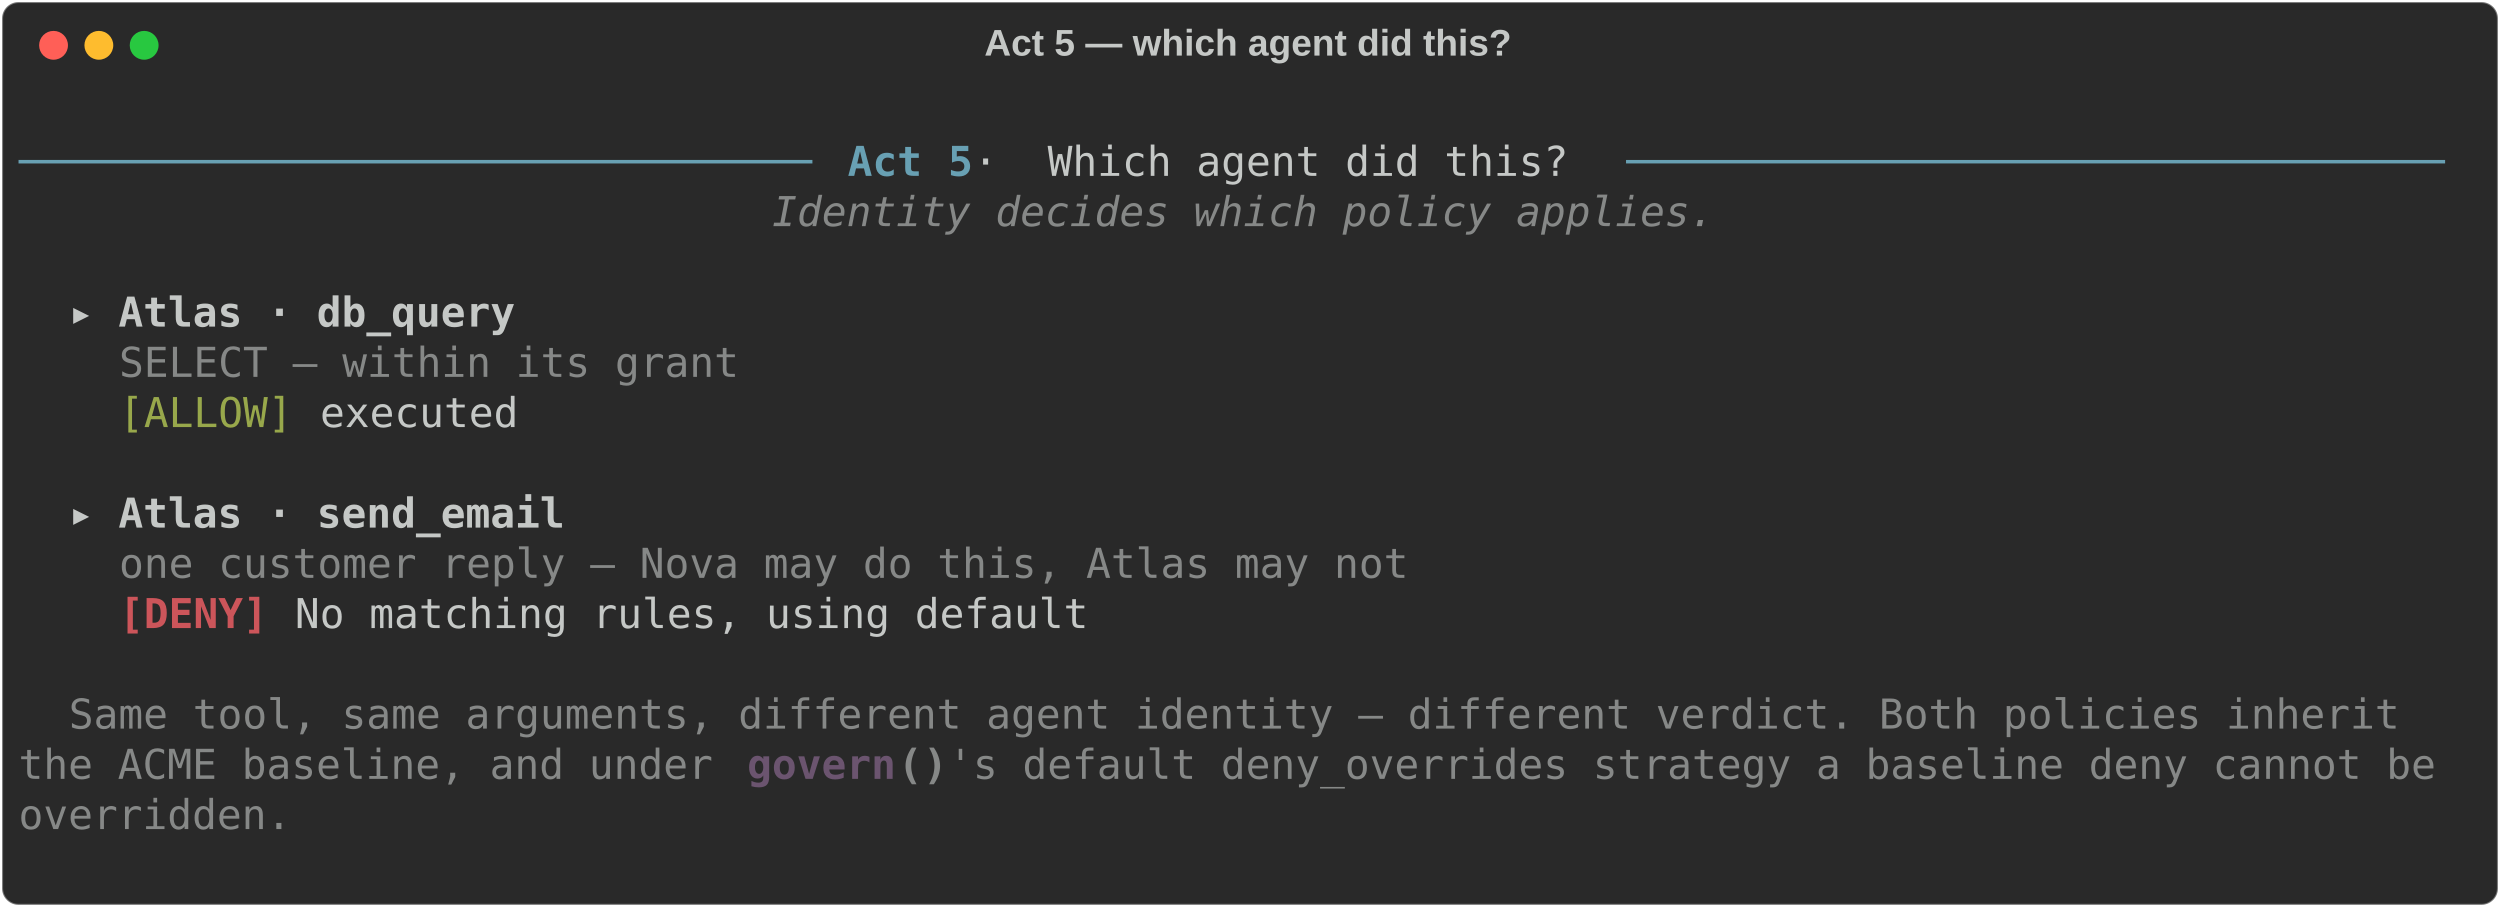
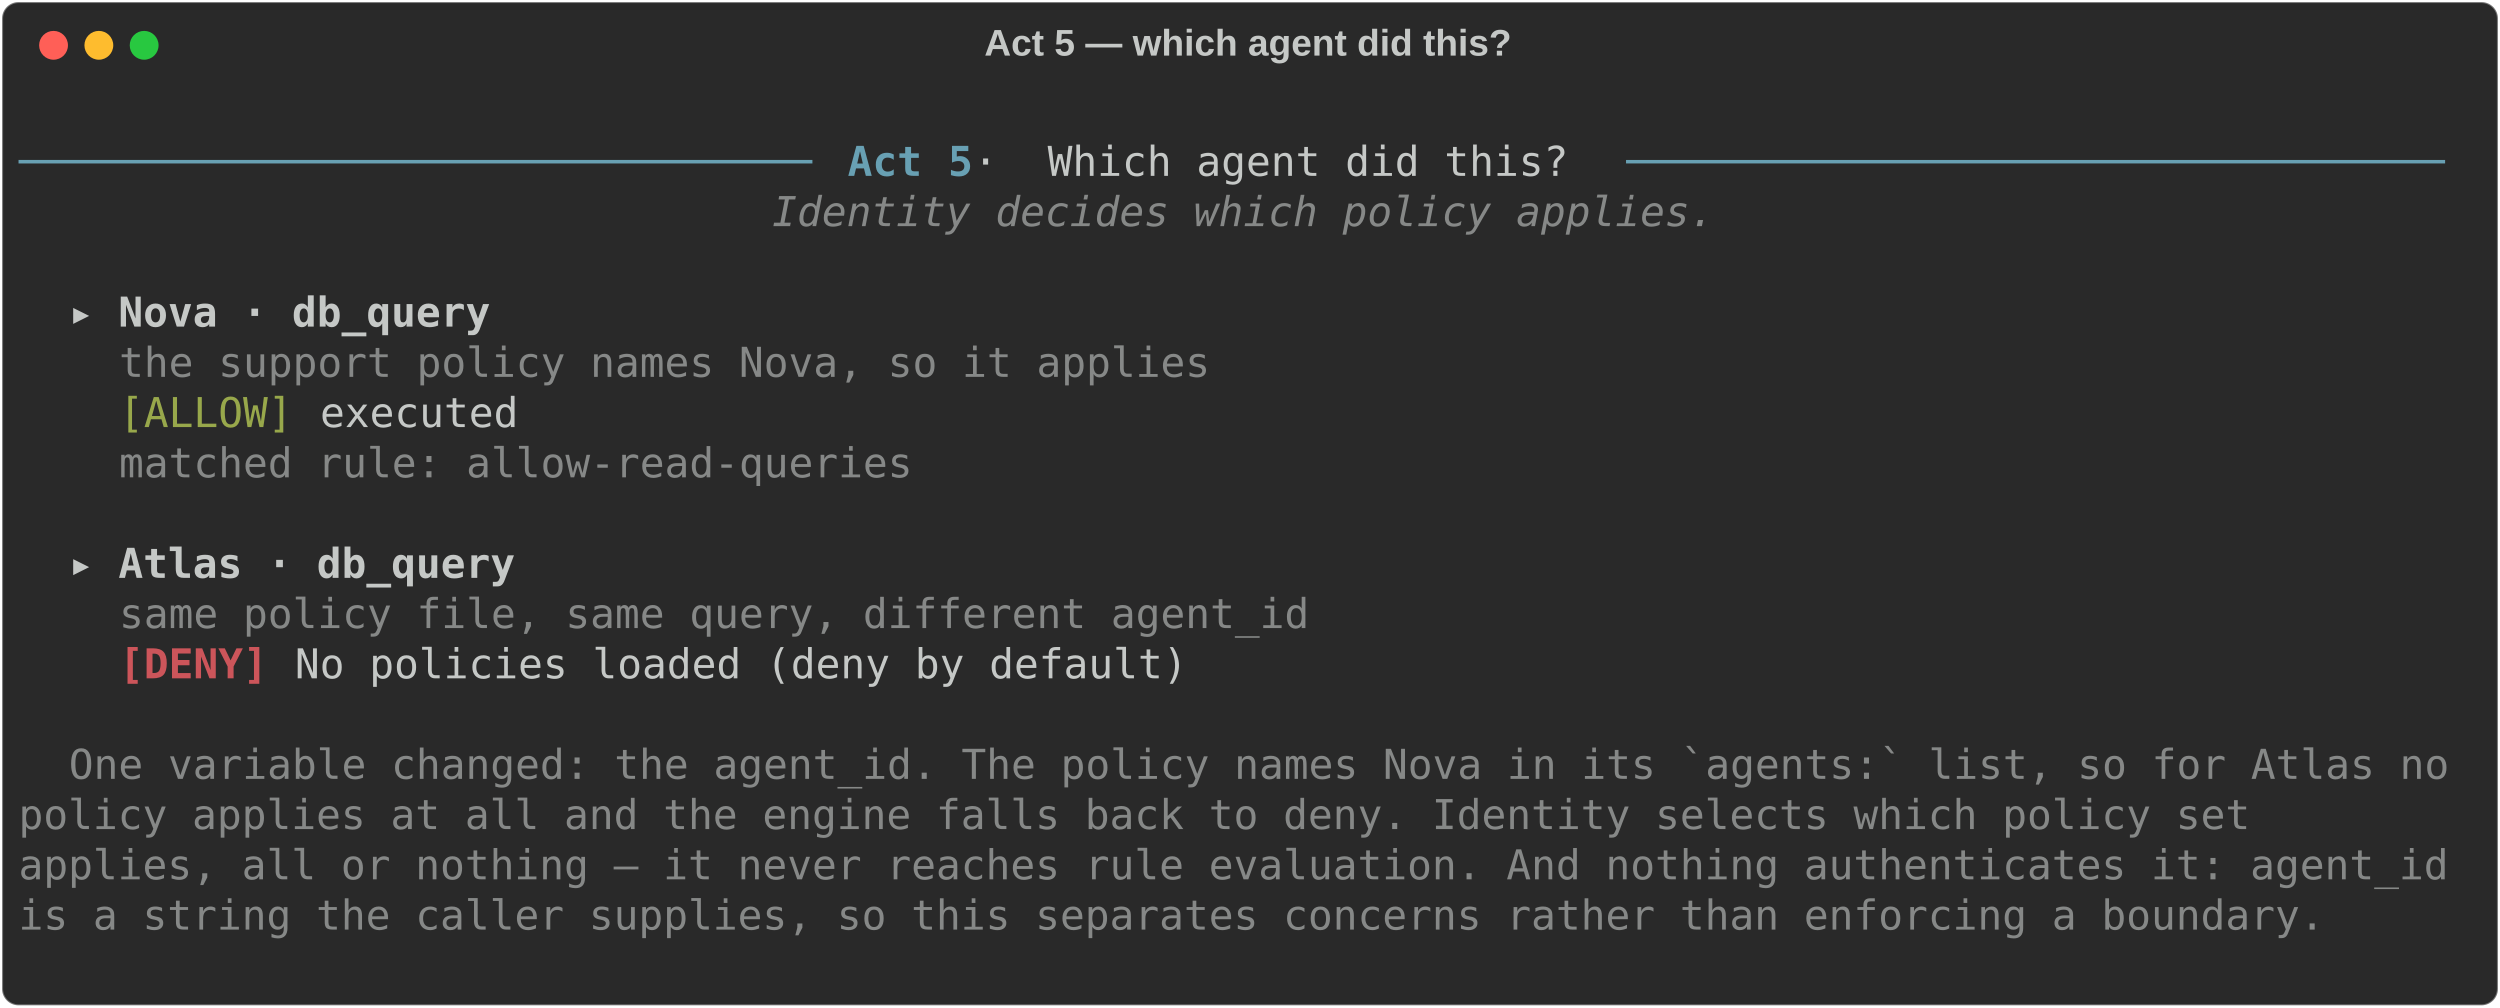
- <svg xmlns="http://www.w3.org/2000/svg" class="rich-terminal" viewBox="0 0 1214 440.4">
+ <svg xmlns="http://www.w3.org/2000/svg" class="rich-terminal" viewBox="0 0 1214 489.2">
  <style>

    @font-face {
        font-family: "Fira Code";
        src: local("FiraCode-Regular"),
                url("https://cdnjs.cloudflare.com/ajax/libs/firacode/6.2.0/woff2/FiraCode-Regular.woff2") format("woff2"),
                url("https://cdnjs.cloudflare.com/ajax/libs/firacode/6.2.0/woff/FiraCode-Regular.woff") format("woff");
        font-style: normal;
        font-weight: 400;
    }
    @font-face {
        font-family: "Fira Code";
        src: local("FiraCode-Bold"),
                url("https://cdnjs.cloudflare.com/ajax/libs/firacode/6.2.0/woff2/FiraCode-Bold.woff2") format("woff2"),
                url("https://cdnjs.cloudflare.com/ajax/libs/firacode/6.2.0/woff/FiraCode-Bold.woff") format("woff");
        font-style: bold;
        font-weight: 700;
    }

-     .terminal-2890994326-matrix {
+     .terminal-2311668158-matrix {
        font-family: Fira Code, monospace;
        font-size: 20px;
        line-height: 24.4px;
        font-variant-east-asian: full-width;
    }

-     .terminal-2890994326-title {
+     .terminal-2311668158-title {
        font-size: 18px;
        font-weight: bold;
        font-family: arial;
    }

-     .terminal-2890994326-r1 { fill: #c5c8c6 }
- .terminal-2890994326-r2 { fill: #68a0b3 }
- .terminal-2890994326-r3 { fill: #68a0b3;font-weight: bold }
- .terminal-2890994326-r4 { fill: #868887;font-style: italic; }
- .terminal-2890994326-r5 { fill: #c5c8c6;font-weight: bold }
- .terminal-2890994326-r6 { fill: #868887 }
- .terminal-2890994326-r7 { fill: #98a84b }
- .terminal-2890994326-r8 { fill: #cc555a;font-weight: bold }
- .terminal-2890994326-r9 { fill: #6b546f;font-weight: bold }
- .terminal-2890994326-r10 { fill: #868887;font-weight: bold }
+     .terminal-2311668158-r1 { fill: #c5c8c6 }
+ .terminal-2311668158-r2 { fill: #68a0b3 }
+ .terminal-2311668158-r3 { fill: #68a0b3;font-weight: bold }
+ .terminal-2311668158-r4 { fill: #868887;font-style: italic; }
+ .terminal-2311668158-r5 { fill: #c5c8c6;font-weight: bold }
+ .terminal-2311668158-r6 { fill: #868887 }
+ .terminal-2311668158-r7 { fill: #98a84b }
+ .terminal-2311668158-r8 { fill: #cc555a;font-weight: bold }
    </style>
  <defs>
-     <clipPath id="terminal-2890994326-clip-terminal">
-       <rect x="0" y="0" width="1194.6" height="389.4" />
+     <clipPath id="terminal-2311668158-clip-terminal">
+       <rect x="0" y="0" width="1194.6" height="438.2" />
    </clipPath>
-     <clipPath id="terminal-2890994326-line-0">
+     <clipPath id="terminal-2311668158-line-0">
      <rect x="0" y="1.5" width="1195.6" height="24.65" />
    </clipPath>
-     <clipPath id="terminal-2890994326-line-1">
+     <clipPath id="terminal-2311668158-line-1">
      <rect x="0" y="25.9" width="1195.6" height="24.65" />
    </clipPath>
-     <clipPath id="terminal-2890994326-line-2">
+     <clipPath id="terminal-2311668158-line-2">
      <rect x="0" y="50.3" width="1195.6" height="24.65" />
    </clipPath>
-     <clipPath id="terminal-2890994326-line-3">
+     <clipPath id="terminal-2311668158-line-3">
      <rect x="0" y="74.7" width="1195.6" height="24.65" />
    </clipPath>
-     <clipPath id="terminal-2890994326-line-4">
+     <clipPath id="terminal-2311668158-line-4">
      <rect x="0" y="99.1" width="1195.6" height="24.65" />
    </clipPath>
-     <clipPath id="terminal-2890994326-line-5">
+     <clipPath id="terminal-2311668158-line-5">
      <rect x="0" y="123.5" width="1195.6" height="24.65" />
    </clipPath>
-     <clipPath id="terminal-2890994326-line-6">
+     <clipPath id="terminal-2311668158-line-6">
      <rect x="0" y="147.9" width="1195.6" height="24.65" />
    </clipPath>
-     <clipPath id="terminal-2890994326-line-7">
+     <clipPath id="terminal-2311668158-line-7">
      <rect x="0" y="172.3" width="1195.6" height="24.65" />
    </clipPath>
-     <clipPath id="terminal-2890994326-line-8">
+     <clipPath id="terminal-2311668158-line-8">
      <rect x="0" y="196.7" width="1195.6" height="24.65" />
    </clipPath>
-     <clipPath id="terminal-2890994326-line-9">
+     <clipPath id="terminal-2311668158-line-9">
      <rect x="0" y="221.1" width="1195.6" height="24.65" />
    </clipPath>
-     <clipPath id="terminal-2890994326-line-10">
+     <clipPath id="terminal-2311668158-line-10">
      <rect x="0" y="245.5" width="1195.6" height="24.65" />
    </clipPath>
-     <clipPath id="terminal-2890994326-line-11">
+     <clipPath id="terminal-2311668158-line-11">
      <rect x="0" y="269.9" width="1195.6" height="24.65" />
    </clipPath>
-     <clipPath id="terminal-2890994326-line-12">
+     <clipPath id="terminal-2311668158-line-12">
      <rect x="0" y="294.3" width="1195.6" height="24.65" />
    </clipPath>
-     <clipPath id="terminal-2890994326-line-13">
+     <clipPath id="terminal-2311668158-line-13">
      <rect x="0" y="318.7" width="1195.6" height="24.65" />
    </clipPath>
-     <clipPath id="terminal-2890994326-line-14">
+     <clipPath id="terminal-2311668158-line-14">
      <rect x="0" y="343.1" width="1195.6" height="24.65" />
    </clipPath>
+     <clipPath id="terminal-2311668158-line-15">
+       <rect x="0" y="367.5" width="1195.6" height="24.65" />
+     </clipPath>
+     <clipPath id="terminal-2311668158-line-16">
+       <rect x="0" y="391.9" width="1195.6" height="24.65" />
+     </clipPath>
  </defs>
-   <rect fill="#292929" stroke="rgba(255,255,255,0.35)" stroke-width="1" x="1" y="1" width="1212" height="438.4" rx="8" />
-   <text class="terminal-2890994326-title" fill="#c5c8c6" text-anchor="middle" x="606" y="27">Act 5 — which agent did this?</text>
+   <rect fill="#292929" stroke="rgba(255,255,255,0.35)" stroke-width="1" x="1" y="1" width="1212" height="487.2" rx="8" />
+   <text class="terminal-2311668158-title" fill="#c5c8c6" text-anchor="middle" x="606" y="27">Act 5 — which agent did this?</text>
  <g transform="translate(26,22)">
    <circle cx="0" cy="0" r="7" fill="#ff5f57" />
    <circle cx="22" cy="0" r="7" fill="#febc2e" />
    <circle cx="44" cy="0" r="7" fill="#28c840" />
  </g>
-   <g transform="translate(9, 41)" clip-path="url(#terminal-2890994326-clip-terminal)">
-     <g class="terminal-2890994326-matrix">
-       <text class="terminal-2890994326-r1" x="1195.6" y="20" textLength="12.2" clip-path="url(#terminal-2890994326-line-0)">
+   <g transform="translate(9, 41)" clip-path="url(#terminal-2311668158-clip-terminal)">
+     <g class="terminal-2311668158-matrix">
+       <text class="terminal-2311668158-r1" x="1195.6" y="20" textLength="12.2" clip-path="url(#terminal-2311668158-line-0)">
</text>
-       <text class="terminal-2890994326-r2" x="0" y="44.4" textLength="402.6" clip-path="url(#terminal-2890994326-line-1)">──────────────────────────────── </text>
-       <text class="terminal-2890994326-r3" x="402.6" y="44.4" textLength="48.8" clip-path="url(#terminal-2890994326-line-1)">Act </text>
-       <text class="terminal-2890994326-r3" x="451.4" y="44.4" textLength="12.2" clip-path="url(#terminal-2890994326-line-1)">5</text>
-       <text class="terminal-2890994326-r1" x="463.6" y="44.4" textLength="317.2" clip-path="url(#terminal-2890994326-line-1)">  ·  Which agent did this?</text>
-       <text class="terminal-2890994326-r2" x="780.8" y="44.4" textLength="414.8" clip-path="url(#terminal-2890994326-line-1)"> ─────────────────────────────────</text>
-       <text class="terminal-2890994326-r1" x="1195.6" y="44.4" textLength="12.2" clip-path="url(#terminal-2890994326-line-1)">
+       <text class="terminal-2311668158-r2" x="0" y="44.4" textLength="402.6" clip-path="url(#terminal-2311668158-line-1)">──────────────────────────────── </text>
+       <text class="terminal-2311668158-r3" x="402.6" y="44.4" textLength="48.8" clip-path="url(#terminal-2311668158-line-1)">Act </text>
+       <text class="terminal-2311668158-r3" x="451.4" y="44.4" textLength="12.2" clip-path="url(#terminal-2311668158-line-1)">5</text>
+       <text class="terminal-2311668158-r1" x="463.6" y="44.4" textLength="317.2" clip-path="url(#terminal-2311668158-line-1)">  ·  Which agent did this?</text>
+       <text class="terminal-2311668158-r2" x="780.8" y="44.4" textLength="414.8" clip-path="url(#terminal-2311668158-line-1)"> ─────────────────────────────────</text>
+       <text class="terminal-2311668158-r1" x="1195.6" y="44.4" textLength="12.2" clip-path="url(#terminal-2311668158-line-1)">
</text>
-       <text class="terminal-2890994326-r4" x="366" y="68.8" textLength="463.6" clip-path="url(#terminal-2890994326-line-2)">Identity decides which policy applies.</text>
-       <text class="terminal-2890994326-r1" x="1195.6" y="68.8" textLength="12.2" clip-path="url(#terminal-2890994326-line-2)">
+       <text class="terminal-2311668158-r4" x="366" y="68.8" textLength="463.6" clip-path="url(#terminal-2311668158-line-2)">Identity decides which policy applies.</text>
+       <text class="terminal-2311668158-r1" x="1195.6" y="68.8" textLength="12.2" clip-path="url(#terminal-2311668158-line-2)">
</text>
-       <text class="terminal-2890994326-r1" x="1195.6" y="93.2" textLength="12.2" clip-path="url(#terminal-2890994326-line-3)">
+       <text class="terminal-2311668158-r1" x="1195.6" y="93.2" textLength="12.2" clip-path="url(#terminal-2311668158-line-3)">
</text>
-       <text class="terminal-2890994326-r5" x="24.4" y="117.6" textLength="219.6" clip-path="url(#terminal-2890994326-line-4)">▸ Atlas · db_query</text>
-       <text class="terminal-2890994326-r1" x="1195.6" y="117.6" textLength="12.2" clip-path="url(#terminal-2890994326-line-4)">
+       <text class="terminal-2311668158-r5" x="24.4" y="117.6" textLength="207.4" clip-path="url(#terminal-2311668158-line-4)">▸ Nova · db_query</text>
+       <text class="terminal-2311668158-r1" x="1195.6" y="117.6" textLength="12.2" clip-path="url(#terminal-2311668158-line-4)">
</text>
-       <text class="terminal-2890994326-r6" x="48.8" y="142" textLength="305" clip-path="url(#terminal-2890994326-line-5)">SELECT — within its grant</text>
-       <text class="terminal-2890994326-r1" x="1195.6" y="142" textLength="12.2" clip-path="url(#terminal-2890994326-line-5)">
+       <text class="terminal-2311668158-r6" x="48.8" y="142" textLength="536.8" clip-path="url(#terminal-2311668158-line-5)">the support policy names Nova, so it applies</text>
+       <text class="terminal-2311668158-r1" x="1195.6" y="142" textLength="12.2" clip-path="url(#terminal-2311668158-line-5)">
</text>
-       <text class="terminal-2890994326-r7" x="48.8" y="166.4" textLength="97.6" clip-path="url(#terminal-2890994326-line-6)">[ALLOW] </text>
-       <text class="terminal-2890994326-r1" x="146.4" y="166.4" textLength="97.6" clip-path="url(#terminal-2890994326-line-6)">executed</text>
-       <text class="terminal-2890994326-r1" x="1195.6" y="166.4" textLength="12.2" clip-path="url(#terminal-2890994326-line-6)">
+       <text class="terminal-2311668158-r7" x="48.8" y="166.4" textLength="97.6" clip-path="url(#terminal-2311668158-line-6)">[ALLOW] </text>
+       <text class="terminal-2311668158-r1" x="146.4" y="166.4" textLength="97.6" clip-path="url(#terminal-2311668158-line-6)">executed</text>
+       <text class="terminal-2311668158-r1" x="1195.6" y="166.4" textLength="12.2" clip-path="url(#terminal-2311668158-line-6)">
</text>
-       <text class="terminal-2890994326-r1" x="1195.6" y="190.8" textLength="12.2" clip-path="url(#terminal-2890994326-line-7)">
+       <text class="terminal-2311668158-r6" x="48.8" y="190.8" textLength="488" clip-path="url(#terminal-2311668158-line-7)">        matched rule: allow-read-queries</text>
+       <text class="terminal-2311668158-r1" x="1195.6" y="190.8" textLength="12.2" clip-path="url(#terminal-2311668158-line-7)">
</text>
-       <text class="terminal-2890994326-r5" x="24.4" y="215.2" textLength="244" clip-path="url(#terminal-2890994326-line-8)">▸ Atlas · send_email</text>
-       <text class="terminal-2890994326-r1" x="1195.6" y="215.2" textLength="12.2" clip-path="url(#terminal-2890994326-line-8)">
+       <text class="terminal-2311668158-r1" x="1195.6" y="215.2" textLength="12.2" clip-path="url(#terminal-2311668158-line-8)">
</text>
-       <text class="terminal-2890994326-r6" x="48.8" y="239.6" textLength="634.4" clip-path="url(#terminal-2890994326-line-9)">one customer reply — Nova may do this, Atlas may not</text>
-       <text class="terminal-2890994326-r1" x="1195.6" y="239.6" textLength="12.2" clip-path="url(#terminal-2890994326-line-9)">
+       <text class="terminal-2311668158-r5" x="24.4" y="239.6" textLength="219.6" clip-path="url(#terminal-2311668158-line-9)">▸ Atlas · db_query</text>
+       <text class="terminal-2311668158-r1" x="1195.6" y="239.6" textLength="12.2" clip-path="url(#terminal-2311668158-line-9)">
</text>
-       <text class="terminal-2890994326-r8" x="48.8" y="264" textLength="85.4" clip-path="url(#terminal-2890994326-line-10)">[DENY] </text>
-       <text class="terminal-2890994326-r1" x="134.2" y="264" textLength="390.4" clip-path="url(#terminal-2890994326-line-10)">No matching rules, using default</text>
-       <text class="terminal-2890994326-r1" x="1195.6" y="264" textLength="12.2" clip-path="url(#terminal-2890994326-line-10)">
+       <text class="terminal-2311668158-r6" x="48.8" y="264" textLength="585.6" clip-path="url(#terminal-2311668158-line-10)">same policy file, same query, different agent_id</text>
+       <text class="terminal-2311668158-r1" x="1195.6" y="264" textLength="12.2" clip-path="url(#terminal-2311668158-line-10)">
</text>
-       <text class="terminal-2890994326-r1" x="1195.6" y="288.4" textLength="12.2" clip-path="url(#terminal-2890994326-line-11)">
+       <text class="terminal-2311668158-r8" x="48.8" y="288.4" textLength="85.4" clip-path="url(#terminal-2311668158-line-11)">[DENY] </text>
+       <text class="terminal-2311668158-r1" x="134.2" y="288.4" textLength="439.2" clip-path="url(#terminal-2311668158-line-11)">No policies loaded (deny by default)</text>
+       <text class="terminal-2311668158-r1" x="1195.6" y="288.4" textLength="12.2" clip-path="url(#terminal-2311668158-line-11)">
</text>
-       <text class="terminal-2890994326-r6" x="24.4" y="312.8" textLength="1159" clip-path="url(#terminal-2890994326-line-12)">Same tool, same arguments, different agent identity — different verdict. Both policies inherit </text>
-       <text class="terminal-2890994326-r1" x="1195.6" y="312.8" textLength="12.2" clip-path="url(#terminal-2890994326-line-12)">
+       <text class="terminal-2311668158-r1" x="1195.6" y="312.8" textLength="12.2" clip-path="url(#terminal-2311668158-line-12)">
</text>
-       <text class="terminal-2890994326-r6" x="0" y="337.2" textLength="353.8" clip-path="url(#terminal-2890994326-line-13)">the ACME baseline, and under </text>
-       <text class="terminal-2890994326-r9" x="353.8" y="337.2" textLength="73.2" clip-path="url(#terminal-2890994326-line-13)">govern</text>
-       <text class="terminal-2890994326-r10" x="427" y="337.2" textLength="12.2" clip-path="url(#terminal-2890994326-line-13)">(</text>
-       <text class="terminal-2890994326-r10" x="439.2" y="337.2" textLength="12.2" clip-path="url(#terminal-2890994326-line-13)">)</text>
-       <text class="terminal-2890994326-r6" x="451.4" y="337.2" textLength="744.2" clip-path="url(#terminal-2890994326-line-13)">'s default deny_overrides strategy a baseline deny cannot be </text>
-       <text class="terminal-2890994326-r1" x="1195.6" y="337.2" textLength="12.2" clip-path="url(#terminal-2890994326-line-13)">
+       <text class="terminal-2311668158-r6" x="24.4" y="337.2" textLength="1171.2" clip-path="url(#terminal-2311668158-line-13)">One variable changed: the agent_id. The policy names Nova in its `agents:` list, so for Atlas no</text>
+       <text class="terminal-2311668158-r1" x="1195.6" y="337.2" textLength="12.2" clip-path="url(#terminal-2311668158-line-13)">
</text>
-       <text class="terminal-2890994326-r6" x="0" y="361.6" textLength="134.2" clip-path="url(#terminal-2890994326-line-14)">overridden.</text>
-       <text class="terminal-2890994326-r1" x="1195.6" y="361.6" textLength="12.2" clip-path="url(#terminal-2890994326-line-14)">
+       <text class="terminal-2311668158-r6" x="0" y="361.6" textLength="1110.2" clip-path="url(#terminal-2311668158-line-14)">policy applies at all and the engine falls back to deny. Identity selects which policy set </text>
+       <text class="terminal-2311668158-r1" x="1195.6" y="361.6" textLength="12.2" clip-path="url(#terminal-2311668158-line-14)">
</text>
-       <text class="terminal-2890994326-r1" x="1195.6" y="386" textLength="12.2" clip-path="url(#terminal-2890994326-line-15)">
+       <text class="terminal-2311668158-r6" x="0" y="386" textLength="1195.6" clip-path="url(#terminal-2311668158-line-15)">applies, all or nothing — it never reaches rule evaluation. And nothing authenticates it: agent_id</text>
+       <text class="terminal-2311668158-r1" x="1195.6" y="386" textLength="12.2" clip-path="url(#terminal-2311668158-line-15)">
+ </text>
+       <text class="terminal-2311668158-r6" x="0" y="410.4" textLength="1134.6" clip-path="url(#terminal-2311668158-line-16)">is a string the caller supplies, so this separates concerns rather than enforcing a boundary.</text>
+       <text class="terminal-2311668158-r1" x="1195.6" y="410.4" textLength="12.2" clip-path="url(#terminal-2311668158-line-16)">
+ </text>
+       <text class="terminal-2311668158-r1" x="1195.6" y="434.8" textLength="12.2" clip-path="url(#terminal-2311668158-line-17)">
</text>
    </g>
  </g>
</svg>
